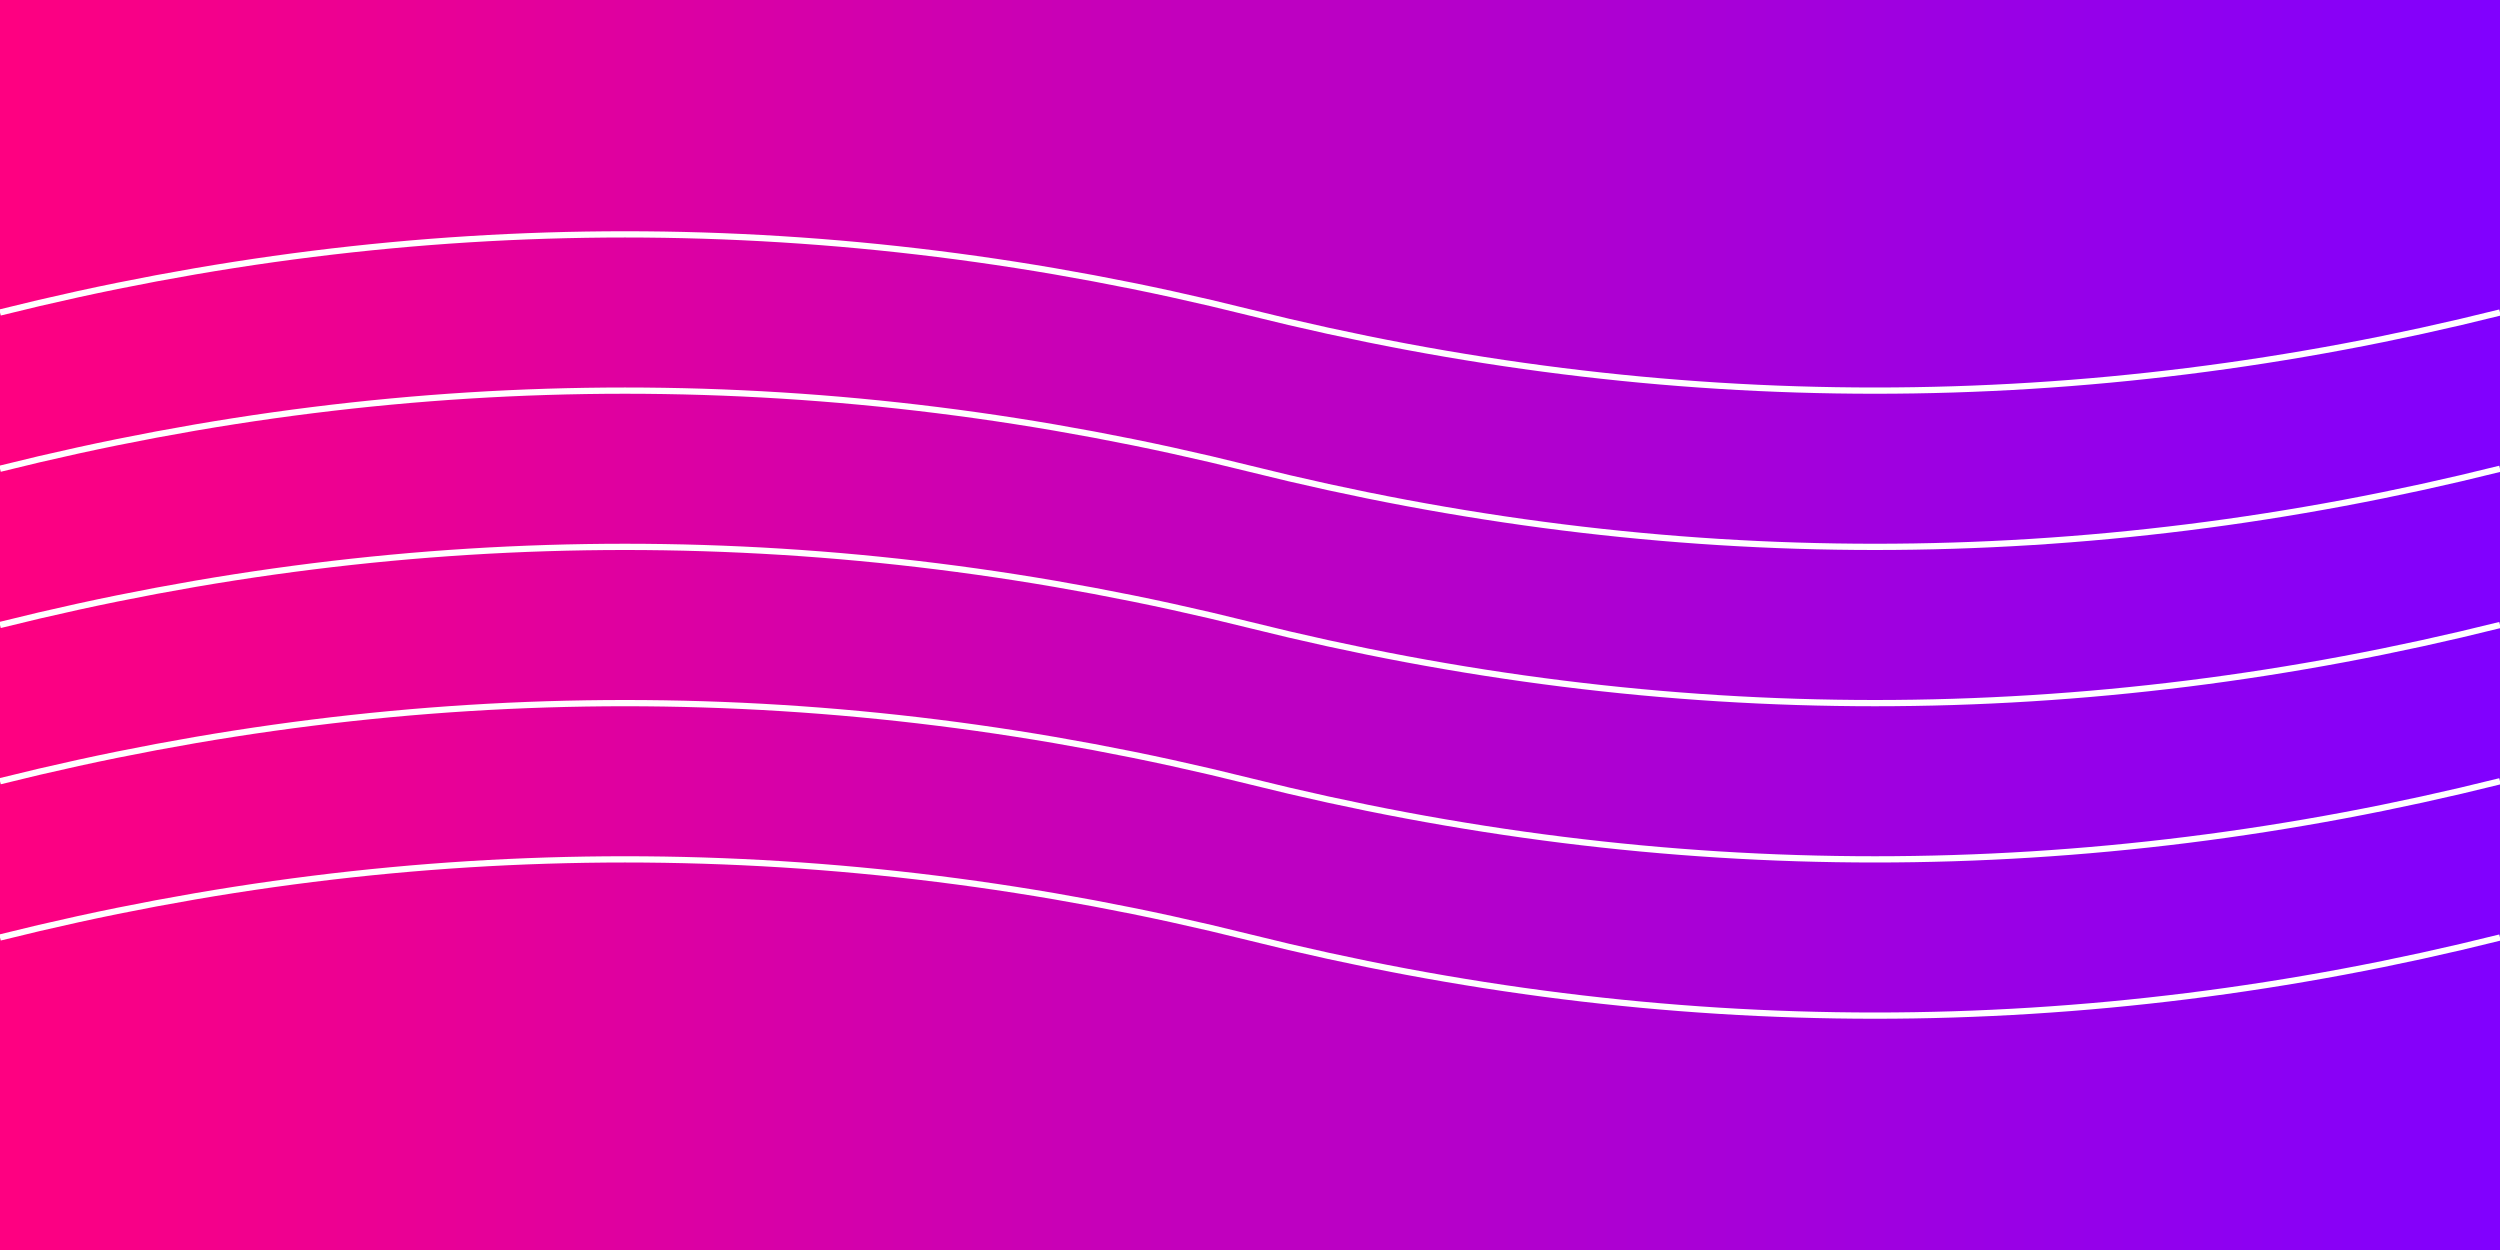
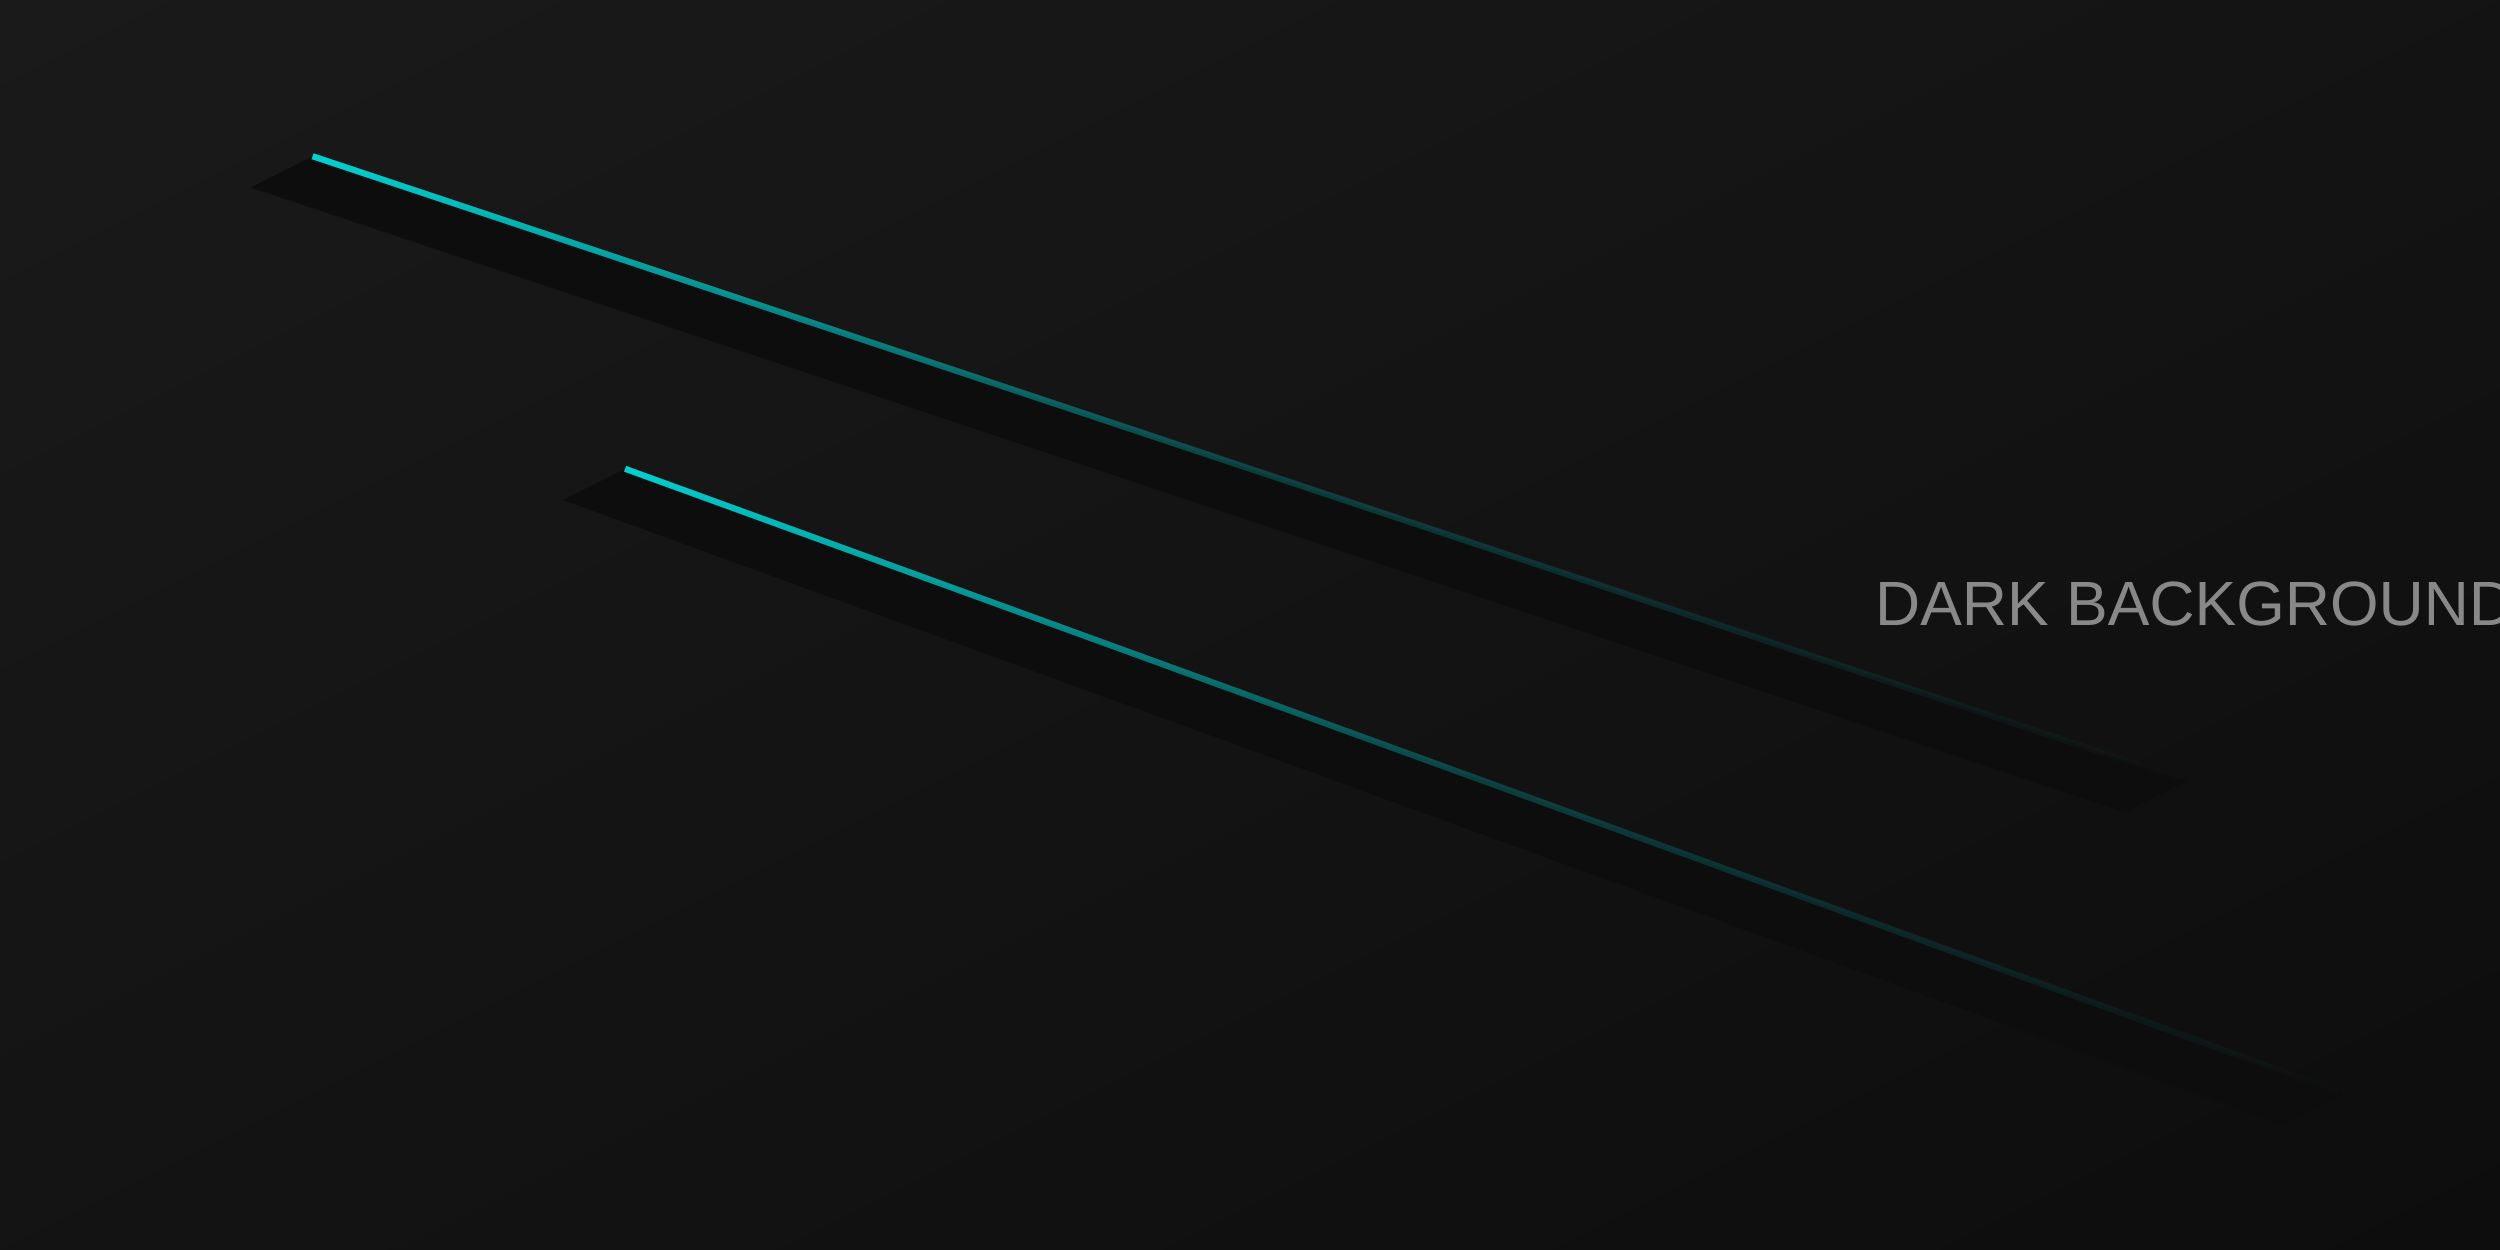
<svg xmlns="http://www.w3.org/2000/svg" viewBox="0 0 800 400">
  <defs>
-     <linearGradient id="gradient" x1="0%" y1="0%" x2="100%" y2="0%">
-       <stop offset="0%" stop-color="#ff0080" />
-       <stop offset="100%" stop-color="#8000ff" />
+     <linearGradient id="bg-gradient" x1="0%" y1="0%" x2="100%" y2="100%">
+       <stop offset="0%" stop-color="#1a1a1a" />
+       <stop offset="100%" stop-color="#0d0d0d" />
+     </linearGradient>
+     <linearGradient id="light-effect" x1="0%" y1="0%" x2="100%" y2="0%">
+       <stop offset="0%" stop-color="cyan" stop-opacity="0.8" />
+       <stop offset="50%" stop-color="cyan" stop-opacity="0.2" />
+       <stop offset="100%" stop-color="cyan" stop-opacity="0" />
    </linearGradient>
  </defs>
-   <rect width="800" height="400" fill="url(#gradient)" />
-   <path d="M0 100 Q200 50 400 100 T800 100" fill="none" stroke="white" stroke-width="2" />
-   <path d="M0 150 Q200 100 400 150 T800 150" fill="none" stroke="white" stroke-width="2" />
-   <path d="M0 200 Q200 150 400 200 T800 200" fill="none" stroke="white" stroke-width="2" />
-   <path d="M0 250 Q200 200 400 250 T800 250" fill="none" stroke="white" stroke-width="2" />
-   <path d="M0 300 Q200 250 400 300 T800 300" fill="none" stroke="white" stroke-width="2" />
+   <rect width="800" height="400" fill="url(#bg-gradient)" />
+   <g>
+     <path d="M100 50 L700 250 L680 260 L80 60 Z" fill="#0d0d0d" />
+     <path d="M100 50 L700 250" stroke="url(#light-effect)" stroke-width="2" />
+   </g>
+   <g>
+     <path d="M200 150 L750 350 L730 360 L180 160 Z" fill="#0d0d0d" />
+     <path d="M200 150 L750 350" stroke="url(#light-effect)" stroke-width="2" />
+   </g>
+   <text x="600" y="200" fill="white" font-size="20" font-family="Arial" opacity="0.5">
+ 		DARK BACKGROUND
+ 	</text>
</svg>
